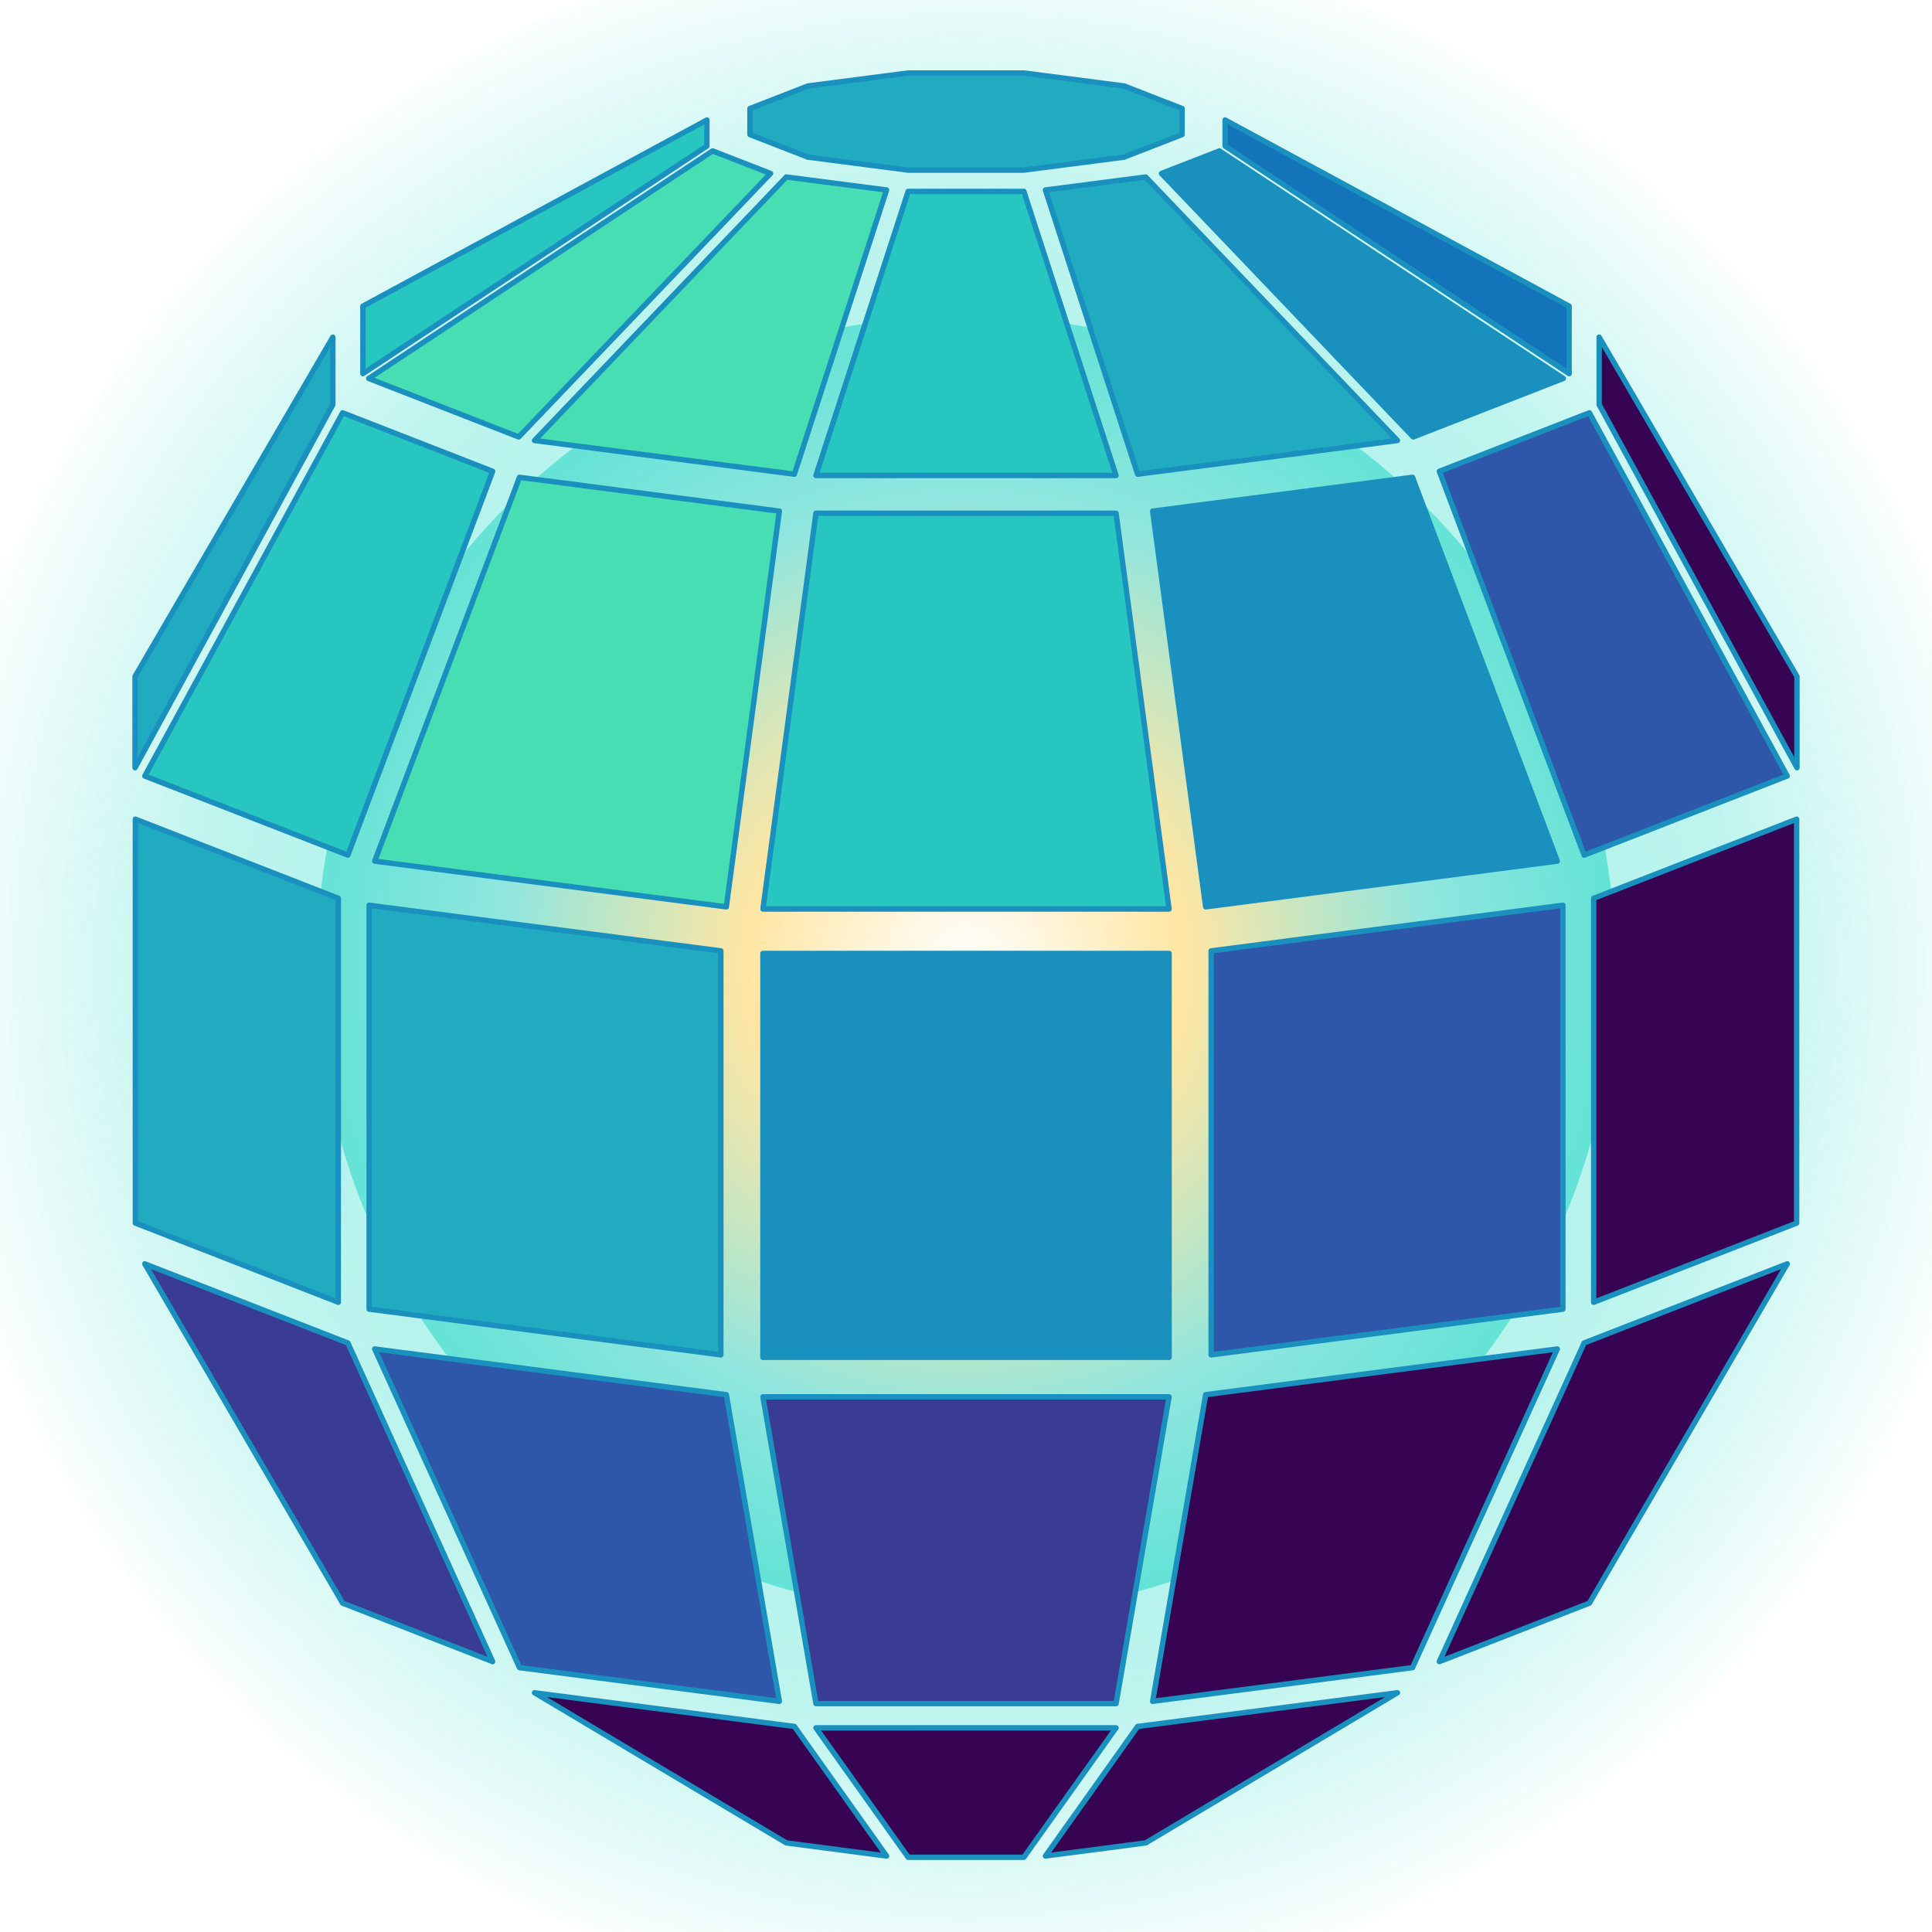
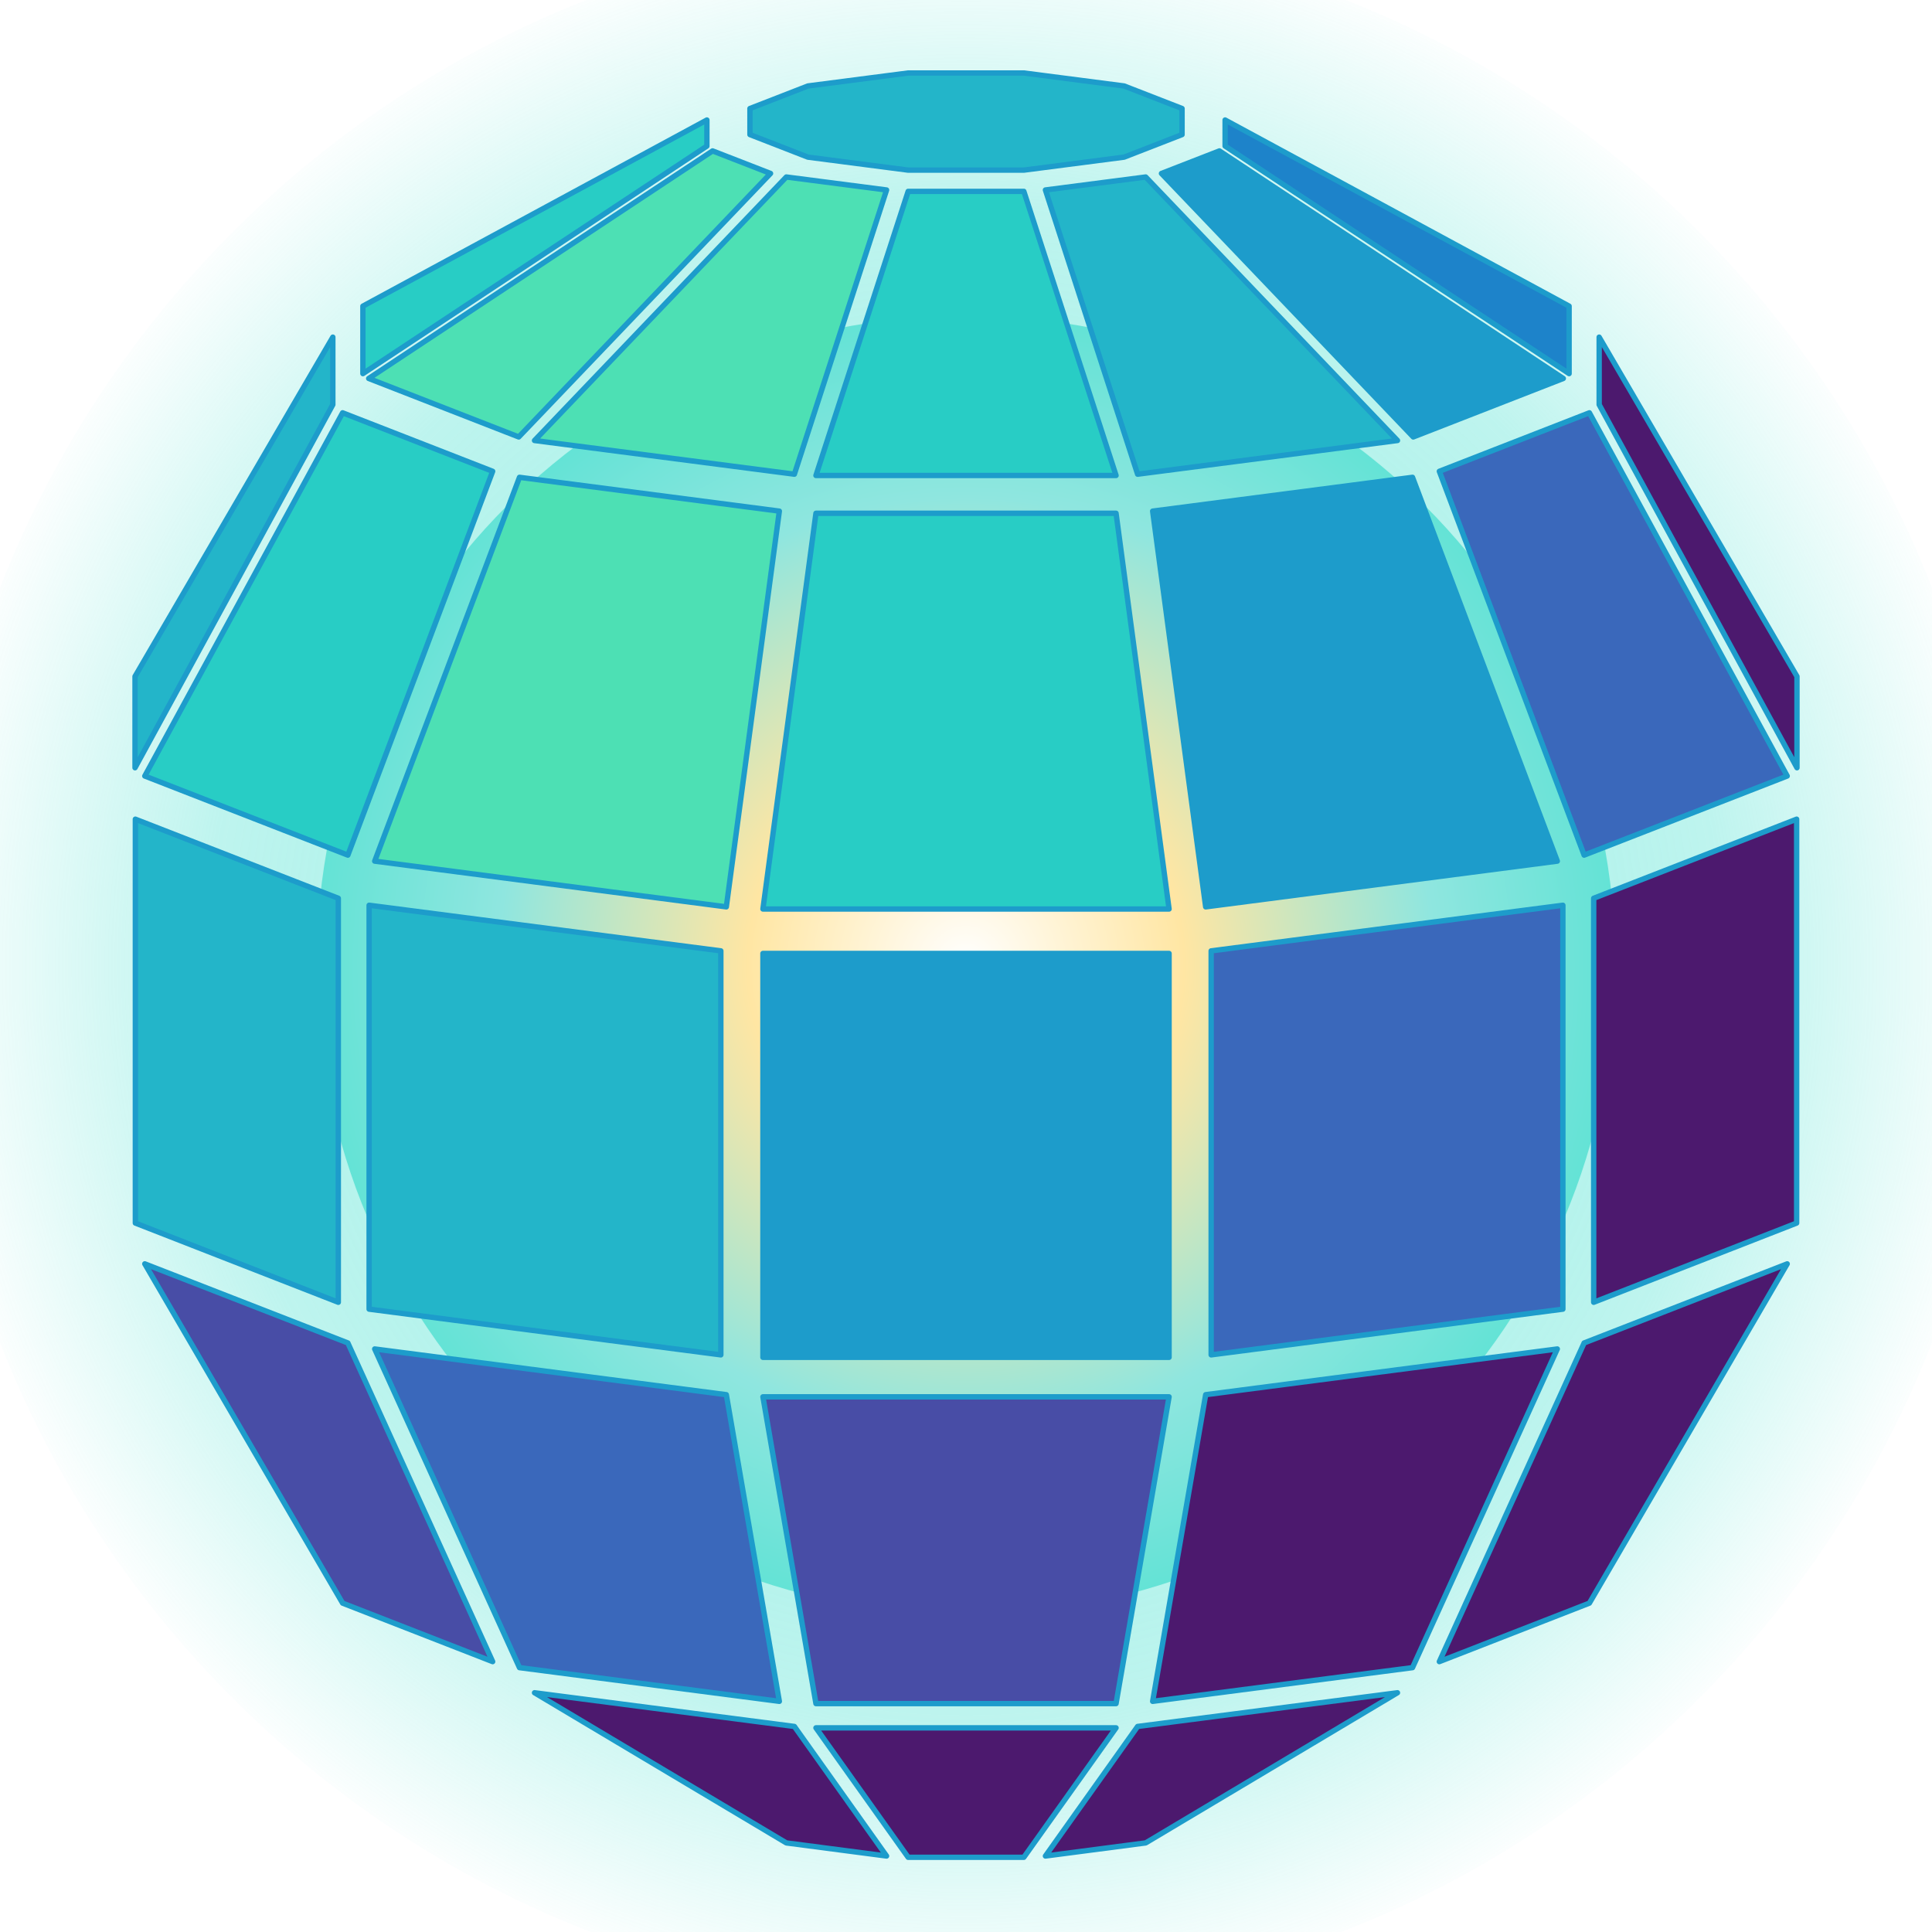
<svg xmlns="http://www.w3.org/2000/svg" viewBox="10 2 180 180" fill="none">
  <defs>
    <radialGradient id="corona" cx="50%" cy="50%" r="50%">
      <stop offset="0.35" stop-color="#5ee7d6" stop-opacity="0.55" />
      <stop offset="0.72" stop-color="#45e0cf" stop-opacity="0.35" />
      <stop offset="1" stop-color="#45e0cf" stop-opacity="0" />
    </radialGradient>
    <radialGradient id="starcore" cx="50%" cy="50%" r="60%">
      <stop offset="0" stop-color="#ffffff" />
      <stop offset="0.28" stop-color="#ffe6a3" />
      <stop offset="0.6" stop-color="#8fe6df" />
      <stop offset="1" stop-color="#45e0cf" />
    </radialGradient>
  </defs>
  <circle cx="100.00" cy="91.92" r="96.6" fill="url(#corona)" />
  <circle cx="100.00" cy="91.92" r="60.5" fill="url(#starcore)" />
-   <polygon points="22.58,65.02 22.58,73.53 41.01,39.70 41.01,33.41" fill="#20ABC1" stroke="#1A90BE" stroke-width="0.5" stroke-linejoin="round" />
-   <polygon points="177.42,73.53 177.42,65.02 158.99,33.41 158.99,39.70" fill="#370453" stroke="#1A90BE" stroke-width="0.5" stroke-linejoin="round" />
-   <polygon points="43.81,30.52 43.81,36.81 75.86,15.61 75.86,13.18" fill="#27C6C1" stroke="#1A90BE" stroke-width="0.5" stroke-linejoin="round" />
-   <polygon points="156.19,36.81 156.19,30.52 124.14,13.18 124.14,15.61" fill="#1374BA" stroke="#1A90BE" stroke-width="0.5" stroke-linejoin="round" />
-   <polygon points="105.39,17.85 114.73,16.64 120.13,14.54 120.13,12.11 114.73,10.01 105.39,8.80 94.61,8.80 85.27,10.01 79.87,12.11 79.87,14.54 85.27,16.64 94.61,17.85" fill="#20ABC1" stroke="#1A90BE" stroke-width="0.5" stroke-linejoin="round" />
-   <polygon points="83.26,173.70 92.60,174.92 84.01,162.85 59.80,159.71" fill="#370453" stroke="#1A90BE" stroke-width="0.5" stroke-linejoin="round" />
-   <polygon points="107.40,174.92 116.74,173.70 140.20,159.71 115.99,162.85" fill="#370453" stroke="#1A90BE" stroke-width="0.5" stroke-linejoin="round" />
-   <polygon points="94.61,175.04 105.39,175.04 113.98,162.98 86.02,162.98" fill="#370453" stroke="#1A90BE" stroke-width="0.5" stroke-linejoin="round" />
-   <polygon points="41.92,151.36 55.90,156.81 42.41,127.12 23.49,119.75" fill="#3A3B92" stroke="#1A90BE" stroke-width="0.5" stroke-linejoin="round" />
-   <polygon points="144.10,156.81 158.08,151.36 176.51,119.75 157.59,127.12" fill="#370453" stroke="#1A90BE" stroke-width="0.5" stroke-linejoin="round" />
-   <polygon points="44.35,37.26 58.33,42.71 81.79,18.16 76.39,16.06" fill="#48DEB3" stroke="#1A90BE" stroke-width="0.5" stroke-linejoin="round" />
-   <polygon points="141.67,42.71 155.65,37.26 123.61,16.06 118.21,18.16" fill="#1A90BE" stroke="#1A90BE" stroke-width="0.5" stroke-linejoin="round" />
-   <polygon points="22.61,115.95 41.52,123.33 41.52,85.69 22.61,78.32" fill="#20ABC1" stroke="#1A90BE" stroke-width="0.5" stroke-linejoin="round" />
-   <polygon points="158.48,123.33 177.39,115.95 177.39,78.32 158.48,85.69" fill="#370453" stroke="#1A90BE" stroke-width="0.5" stroke-linejoin="round" />
-   <polygon points="23.49,74.30 42.41,81.67 55.90,45.91 41.92,40.46" fill="#27C6C1" stroke="#1A90BE" stroke-width="0.5" stroke-linejoin="round" />
-   <polygon points="157.59,81.67 176.51,74.30 158.08,40.46 144.10,45.91" fill="#2E57AA" stroke="#1A90BE" stroke-width="0.5" stroke-linejoin="round" />
-   <polygon points="58.40,157.37 82.61,160.51 77.67,131.94 44.91,127.68" fill="#2E57AA" stroke="#1A90BE" stroke-width="0.5" stroke-linejoin="round" />
-   <polygon points="117.39,160.51 141.60,157.37 155.09,127.68 122.33,131.94" fill="#370453" stroke="#1A90BE" stroke-width="0.5" stroke-linejoin="round" />
-   <polygon points="59.80,43.04 84.01,46.18 92.60,19.70 83.26,18.49" fill="#48DEB3" stroke="#1A90BE" stroke-width="0.5" stroke-linejoin="round" />
-   <polygon points="115.99,46.18 140.20,43.04 116.74,18.49 107.40,19.70" fill="#20ABC1" stroke="#1A90BE" stroke-width="0.5" stroke-linejoin="round" />
-   <polygon points="86.02,46.30 113.98,46.30 105.39,19.83 94.61,19.83" fill="#27C6C1" stroke="#1A90BE" stroke-width="0.5" stroke-linejoin="round" />
-   <polygon points="86.02,160.72 113.98,160.72 118.92,132.14 81.08,132.14" fill="#3A3B92" stroke="#1A90BE" stroke-width="0.5" stroke-linejoin="round" />
-   <polygon points="44.91,82.23 77.67,86.49 82.61,49.62 58.40,46.47" fill="#48DEB3" stroke="#1A90BE" stroke-width="0.5" stroke-linejoin="round" />
-   <polygon points="122.33,86.49 155.09,82.23 141.60,46.47 117.39,49.62" fill="#1A90BE" stroke="#1A90BE" stroke-width="0.5" stroke-linejoin="round" />
-   <polygon points="44.39,123.97 77.16,128.23 77.16,90.59 44.39,86.34" fill="#20ABC1" stroke="#1A90BE" stroke-width="0.5" stroke-linejoin="round" />
-   <polygon points="122.84,128.23 155.61,123.97 155.61,86.34 122.84,90.59" fill="#2E57AA" stroke="#1A90BE" stroke-width="0.5" stroke-linejoin="round" />
-   <polygon points="81.08,86.69 118.92,86.69 113.98,49.82 86.02,49.82" fill="#27C6C1" stroke="#1A90BE" stroke-width="0.5" stroke-linejoin="round" />
-   <polygon points="81.08,128.46 118.92,128.46 118.92,90.83 81.08,90.83" fill="#1A90BE" stroke="#1A90BE" stroke-width="0.5" stroke-linejoin="round" />
+   <polygon points="22.58,65.02 22.58,73.53 41.01,39.70 41.01,33.41" fill="#23B5C9" stroke="#1D9CCB" stroke-width="0.5" stroke-linejoin="round" />
+   <polygon points="177.42,73.53 177.42,65.02 158.99,33.41 158.99,39.70" fill="#4C196E" stroke="#1D9CCB" stroke-width="0.5" stroke-linejoin="round" />
+   <polygon points="43.81,30.52 43.81,36.81 75.86,15.61 75.86,13.18" fill="#28CDC5" stroke="#1D9CCB" stroke-width="0.5" stroke-linejoin="round" />
+   <polygon points="156.19,36.81 156.19,30.52 124.14,13.18 124.14,15.61" fill="#1D83CA" stroke="#1D9CCB" stroke-width="0.5" stroke-linejoin="round" />
+   <polygon points="105.39,17.85 114.73,16.64 120.13,14.54 120.13,12.11 114.73,10.01 105.39,8.80 94.61,8.80 85.27,10.01 79.87,12.11 79.87,14.54 85.27,16.64 94.61,17.85" fill="#23B5C9" stroke="#1D9CCB" stroke-width="0.5" stroke-linejoin="round" />
+   <polygon points="83.26,173.70 92.60,174.92 84.01,162.85 59.80,159.71" fill="#4C196E" stroke="#1D9CCB" stroke-width="0.5" stroke-linejoin="round" />
+   <polygon points="107.40,174.92 116.74,173.70 140.20,159.71 115.99,162.85" fill="#4C196E" stroke="#1D9CCB" stroke-width="0.5" stroke-linejoin="round" />
+   <polygon points="94.61,175.04 105.39,175.04 113.98,162.98 86.02,162.98" fill="#4C196E" stroke="#1D9CCB" stroke-width="0.5" stroke-linejoin="round" />
+   <polygon points="41.92,151.36 55.90,156.81 42.41,127.12 23.49,119.75" fill="#484DA6" stroke="#1D9CCB" stroke-width="0.5" stroke-linejoin="round" />
+   <polygon points="144.10,156.81 158.08,151.36 176.51,119.75 157.59,127.12" fill="#4C196E" stroke="#1D9CCB" stroke-width="0.5" stroke-linejoin="round" />
+   <polygon points="44.35,37.26 58.33,42.71 81.79,18.16 76.39,16.06" fill="#4DE0B4" stroke="#1D9CCB" stroke-width="0.5" stroke-linejoin="round" />
+   <polygon points="141.67,42.71 155.65,37.26 123.61,16.06 118.21,18.16" fill="#1D9CCB" stroke="#1D9CCB" stroke-width="0.5" stroke-linejoin="round" />
+   <polygon points="22.61,115.95 41.52,123.33 41.52,85.69 22.61,78.32" fill="#23B5C9" stroke="#1D9CCB" stroke-width="0.5" stroke-linejoin="round" />
+   <polygon points="158.48,123.33 177.39,115.95 177.39,78.32 158.48,85.69" fill="#4C196E" stroke="#1D9CCB" stroke-width="0.5" stroke-linejoin="round" />
+   <polygon points="23.49,74.30 42.41,81.67 55.90,45.91 41.92,40.46" fill="#28CDC5" stroke="#1D9CCB" stroke-width="0.5" stroke-linejoin="round" />
+   <polygon points="157.59,81.67 176.51,74.30 158.08,40.46 144.10,45.91" fill="#3A68BB" stroke="#1D9CCB" stroke-width="0.5" stroke-linejoin="round" />
+   <polygon points="58.40,157.37 82.61,160.51 77.67,131.94 44.91,127.68" fill="#3A68BB" stroke="#1D9CCB" stroke-width="0.5" stroke-linejoin="round" />
+   <polygon points="117.39,160.51 141.60,157.37 155.09,127.68 122.33,131.94" fill="#4C196E" stroke="#1D9CCB" stroke-width="0.5" stroke-linejoin="round" />
+   <polygon points="59.80,43.04 84.01,46.18 92.60,19.70 83.26,18.49" fill="#4DE0B4" stroke="#1D9CCB" stroke-width="0.5" stroke-linejoin="round" />
+   <polygon points="115.99,46.18 140.20,43.04 116.74,18.49 107.40,19.70" fill="#23B5C9" stroke="#1D9CCB" stroke-width="0.5" stroke-linejoin="round" />
+   <polygon points="86.02,46.30 113.98,46.30 105.39,19.83 94.61,19.83" fill="#28CDC5" stroke="#1D9CCB" stroke-width="0.5" stroke-linejoin="round" />
+   <polygon points="86.02,160.72 113.98,160.72 118.92,132.14 81.08,132.14" fill="#484DA6" stroke="#1D9CCB" stroke-width="0.5" stroke-linejoin="round" />
+   <polygon points="44.91,82.23 77.67,86.49 82.61,49.62 58.40,46.47" fill="#4DE0B4" stroke="#1D9CCB" stroke-width="0.5" stroke-linejoin="round" />
+   <polygon points="122.33,86.49 155.09,82.23 141.60,46.47 117.39,49.62" fill="#1D9CCB" stroke="#1D9CCB" stroke-width="0.5" stroke-linejoin="round" />
+   <polygon points="44.39,123.97 77.16,128.23 77.16,90.59 44.39,86.34" fill="#23B5C9" stroke="#1D9CCB" stroke-width="0.5" stroke-linejoin="round" />
+   <polygon points="122.84,128.23 155.61,123.97 155.61,86.34 122.84,90.59" fill="#3A68BB" stroke="#1D9CCB" stroke-width="0.5" stroke-linejoin="round" />
+   <polygon points="81.08,86.69 118.92,86.69 113.98,49.82 86.02,49.82" fill="#28CDC5" stroke="#1D9CCB" stroke-width="0.5" stroke-linejoin="round" />
+   <polygon points="81.08,128.46 118.92,128.46 118.92,90.83 81.08,90.83" fill="#1D9CCB" stroke="#1D9CCB" stroke-width="0.5" stroke-linejoin="round" />
</svg>
